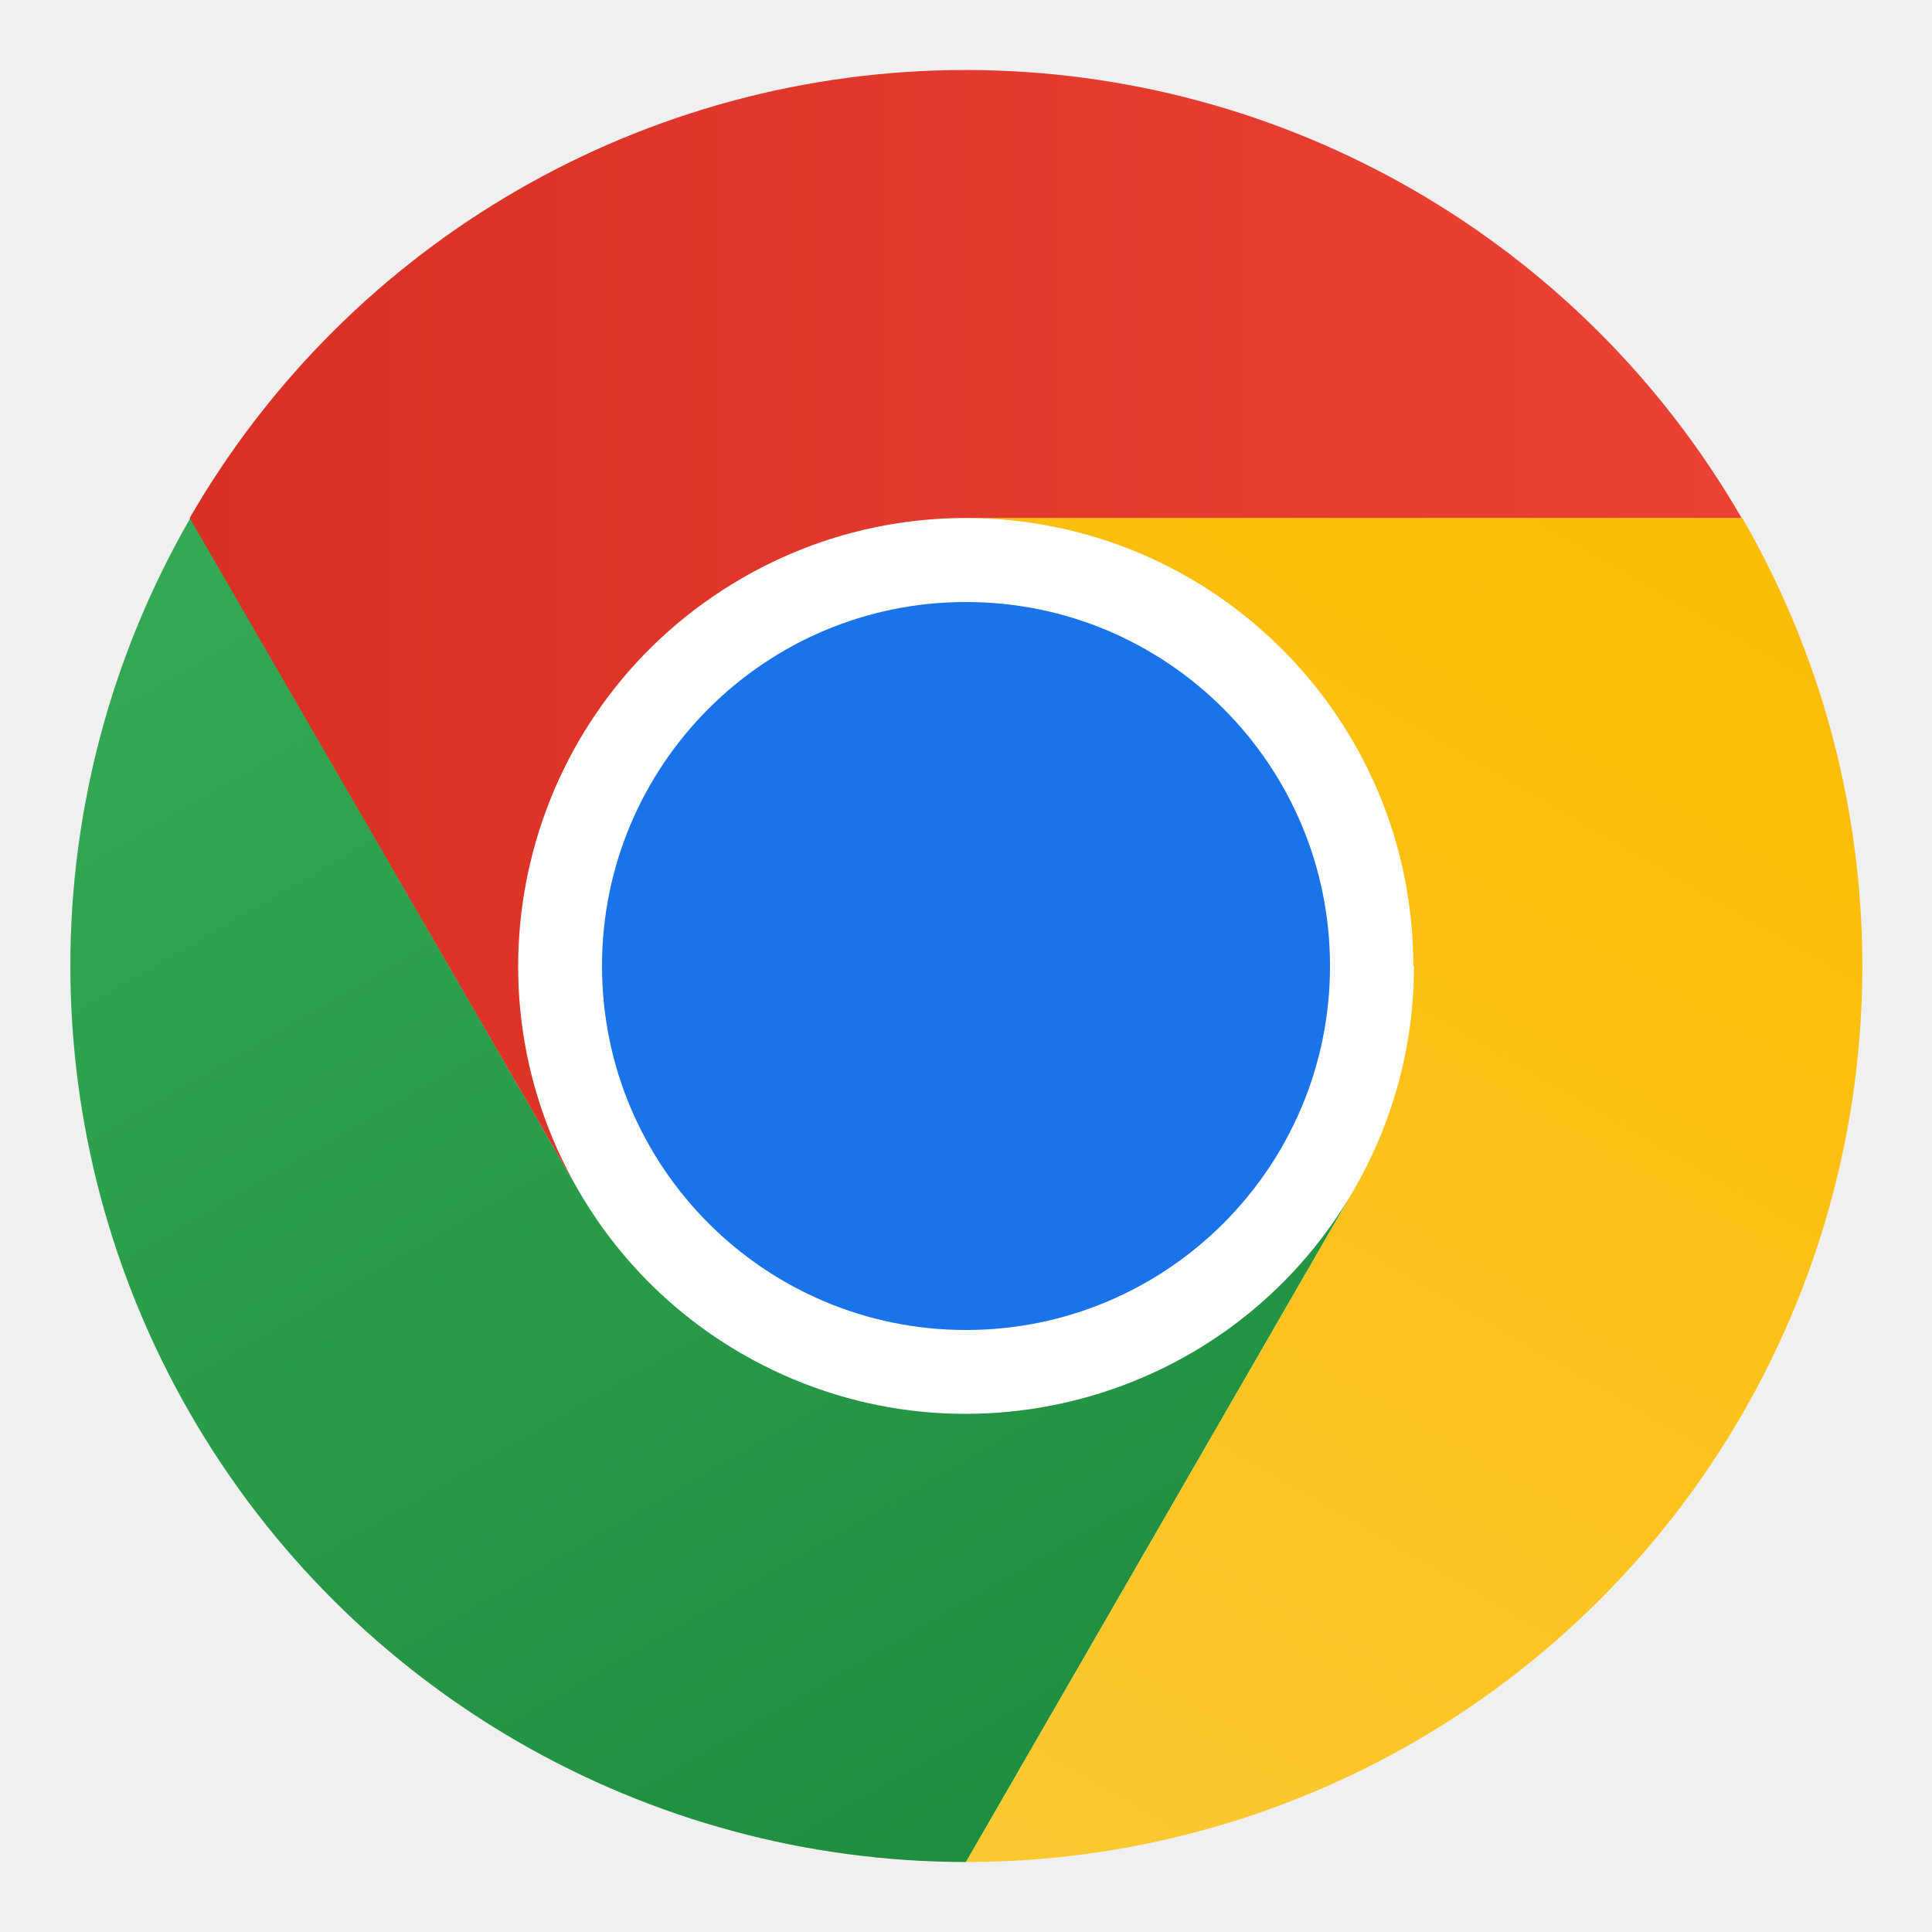
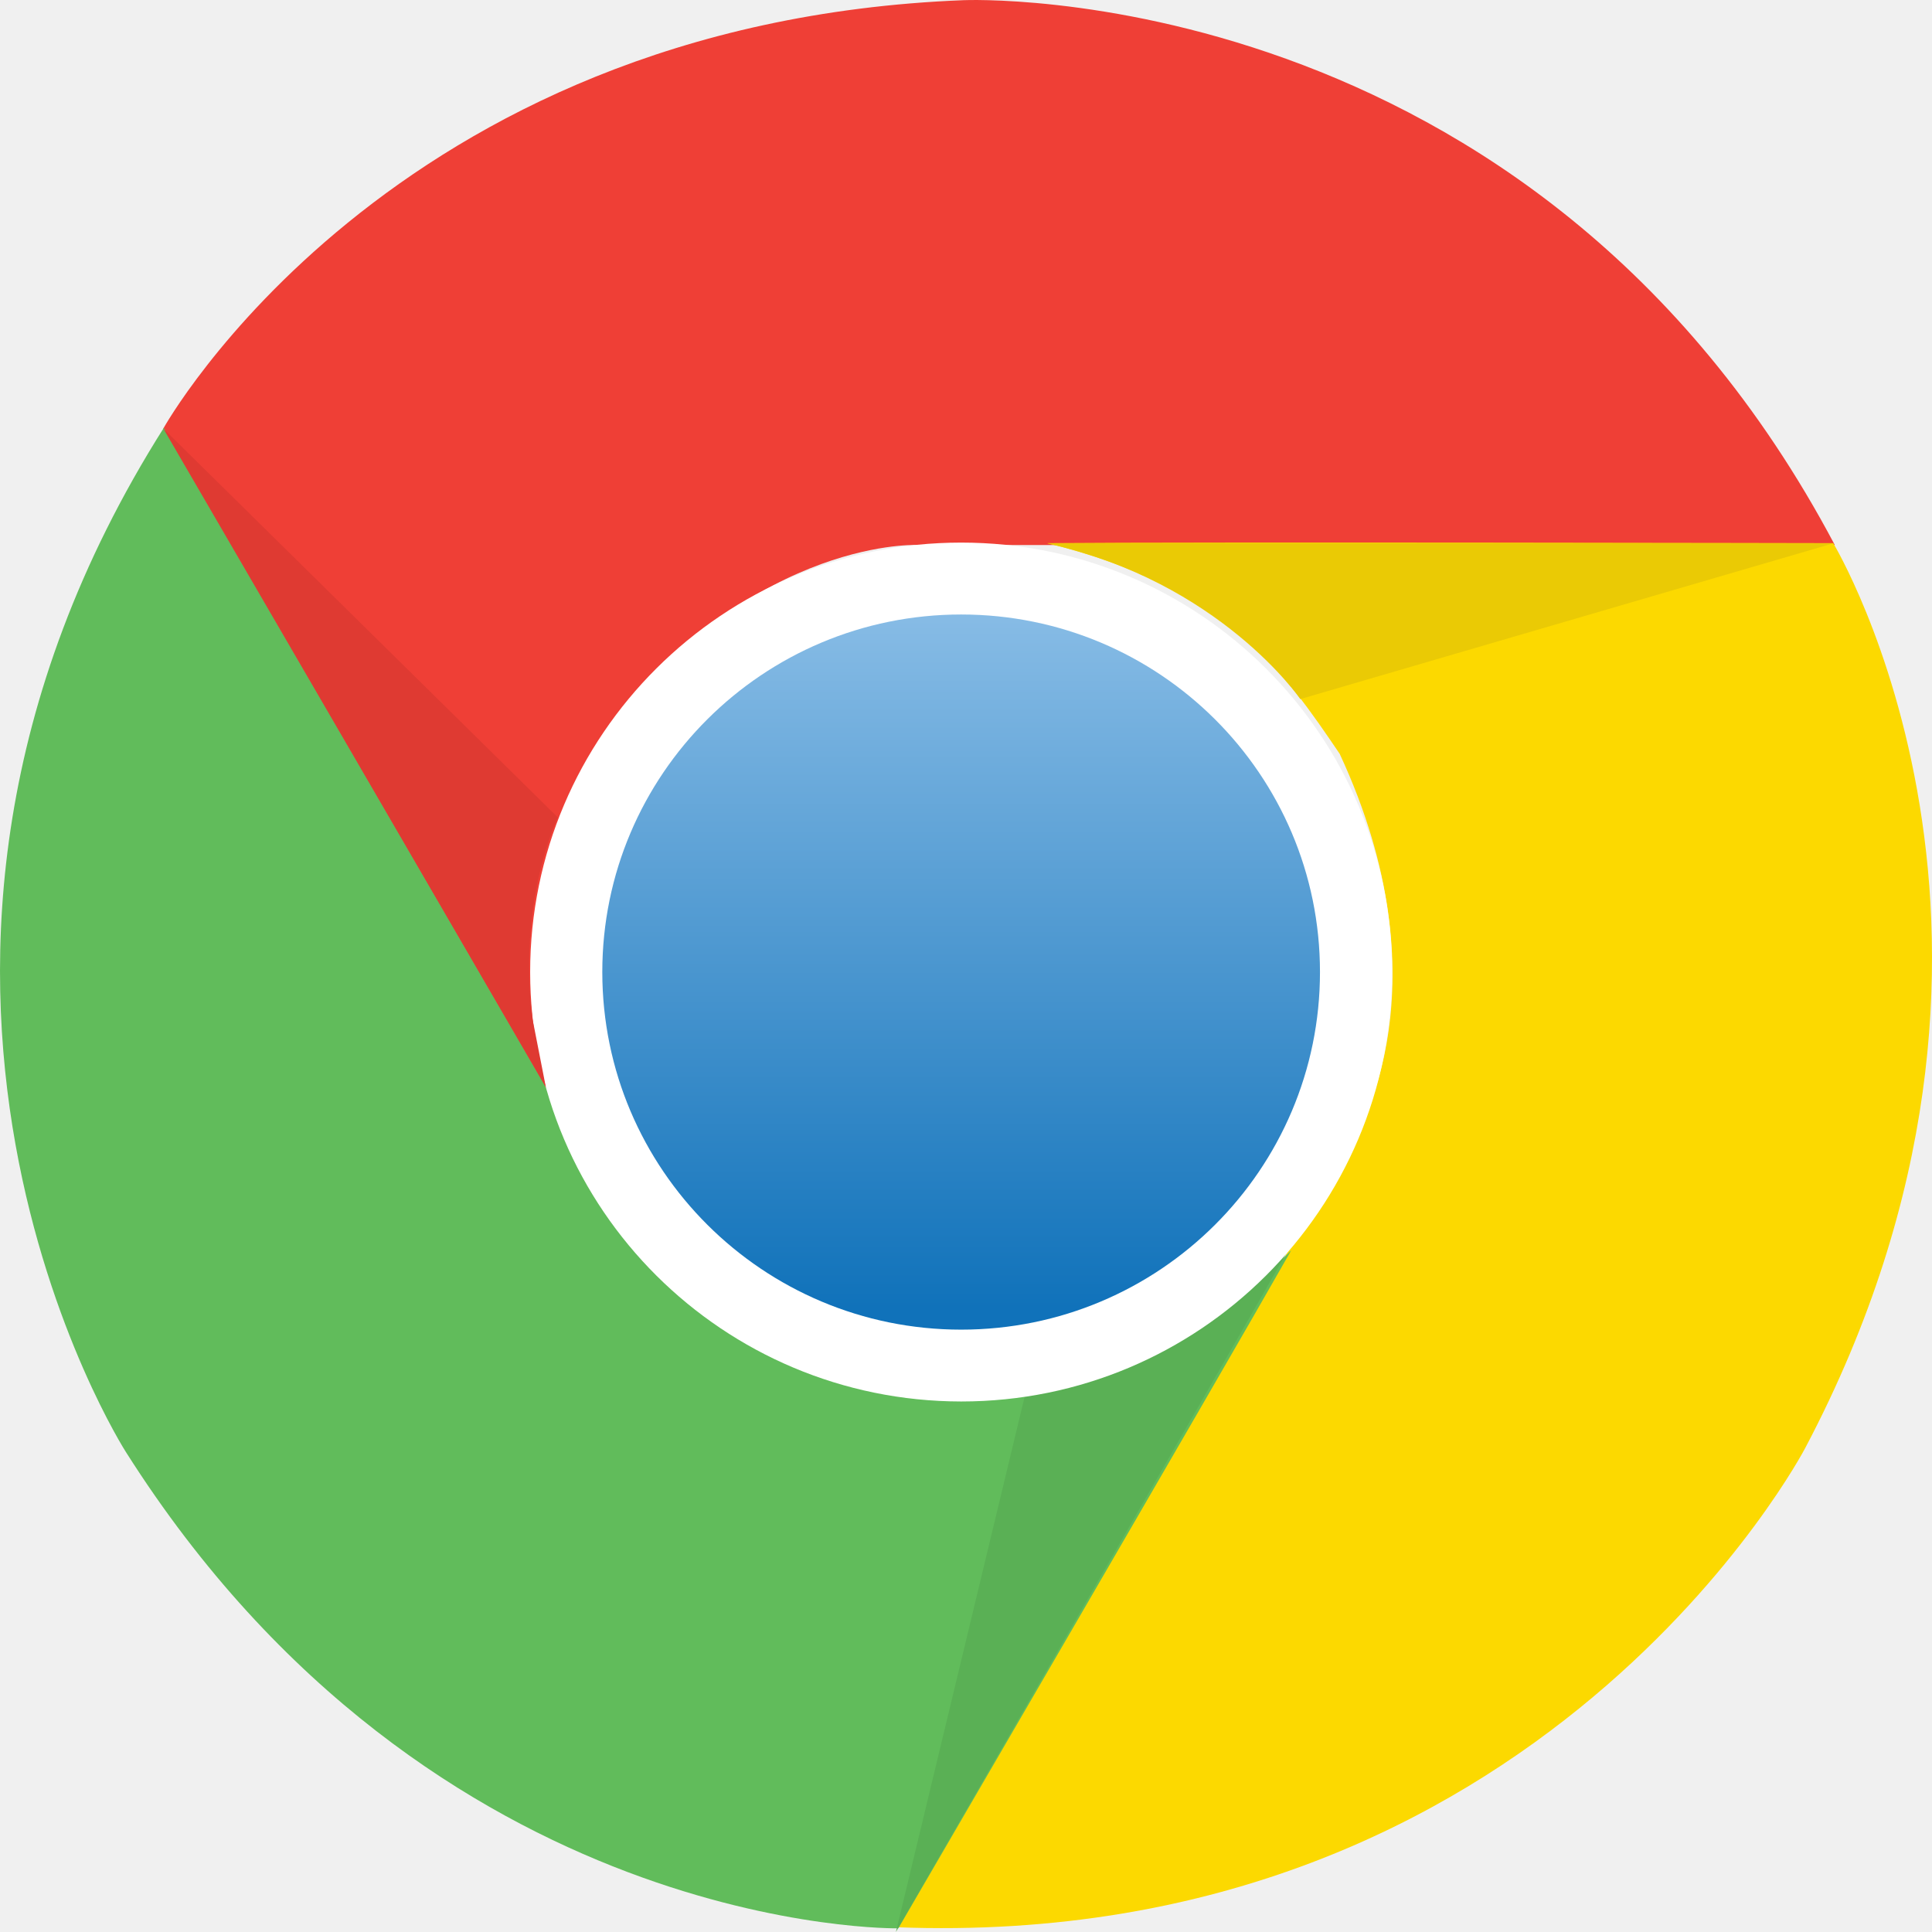
- <svg xmlns="http://www.w3.org/2000/svg" viewBox="-10 -10 276 276">
-   <linearGradient id="a" x1="145" x2="34" y1="253" y2="61" gradientUnits="userSpaceOnUse">
-     <stop offset="0" stop-color="#1e8e3e" />
-     <stop offset="1" stop-color="#34a853" />
-   </linearGradient>
-   <linearGradient id="b" x1="111" x2="222" y1="254" y2="62" gradientUnits="userSpaceOnUse">
-     <stop offset="0" stop-color="#fcc934" />
-     <stop offset="1" stop-color="#fbbc04" />
-   </linearGradient>
-   <linearGradient id="c" x1="17" x2="239" y1="80" y2="80" gradientUnits="userSpaceOnUse">
-     <stop offset="0" stop-color="#d93025" />
-     <stop offset="1" stop-color="#ea4335" />
-   </linearGradient>
-   <circle cx="128" cy="128" r="64" fill="#fff" />
-   <path fill="url(#a)" d="M96 183.4A63.7 63.7 0 0 1 72.6 160L17.2 64A128 128 0 0 0 128 256l55.4-96A64 64 0 0 1 96 183.4Z" />
-   <path fill="url(#b)" d="M192 128a63.7 63.7 0 0 1-8.6 32L128 256A128 128 0 0 0 238.9 64h-111a64 64 0 0 1 64 64Z" />
-   <circle cx="128" cy="128" r="52" fill="#1a73e8" />
-   <path fill="url(#c)" d="M96 72.6a63.7 63.7 0 0 1 32-8.6h110.8a128 128 0 0 0-221.7 0l55.5 96A64 64 0 0 1 96 72.6Z" />
+ <svg xmlns="http://www.w3.org/2000/svg" width="32" height="32" viewBox="0 0 32 32" fill="none">
+   <path d="M15.959 0.003C15.959 0.003 25.39 -0.419 30.39 9.027H15.156C15.156 9.027 12.282 8.935 9.826 12.41C9.12 13.868 8.362 15.371 9.213 18.332C7.987 16.263 2.705 7.098 2.705 7.098C2.705 7.098 6.431 0.376 15.959 0.003H15.959Z" fill="#EF3F36" />
+   <path d="M29.901 23.982C29.901 23.982 25.549 32.334 14.844 31.921C16.166 29.641 22.463 18.776 22.463 18.776C22.463 18.776 23.984 16.342 22.189 12.485C21.277 11.145 20.346 9.743 17.348 8.996C19.76 8.974 30.364 8.996 30.364 8.996C30.364 8.996 34.337 15.573 29.901 23.982Z" fill="#FCD900" />
+   <path d="M2.084 24.048C2.084 24.048 -3 16.118 2.714 7.085C4.032 9.365 10.329 20.23 10.329 20.23C10.329 20.23 11.687 22.761 15.933 23.138C17.551 23.02 19.235 22.919 21.387 20.709C20.201 22.8 14.879 31.939 14.879 31.939C14.879 31.939 7.172 32.079 2.084 24.048H2.084Z" fill="#61BC5B" />
+   <path d="M14.839 32L16.982 23.09C16.982 23.09 19.337 22.906 21.312 20.748C20.086 22.897 14.839 32 14.839 32V32Z" fill="#5AB055" />
+   <path d="M8.781 16.1C8.781 12.173 11.978 8.987 15.92 8.987C19.861 8.987 23.058 12.173 23.058 16.1C23.058 20.028 19.861 23.213 15.92 23.213C11.978 23.209 8.781 20.028 8.781 16.1V16.1Z" fill="white" />
+   <path d="M9.976 16.1C9.976 12.832 12.635 10.178 15.92 10.178C19.2 10.178 21.863 12.827 21.863 16.1C21.863 19.369 19.205 22.023 15.92 22.023C12.639 22.023 9.976 19.369 9.976 16.1V16.1Z" fill="url(#paint0_linear_9085_19218)" />
+   <path d="M30.36 9.001L21.537 11.579C21.537 11.579 20.205 9.633 17.344 9.001C19.826 8.987 30.36 9.001 30.36 9.001V9.001Z" fill="#EACA05" />
+   <path d="M9.041 18.007C7.802 15.867 2.705 7.098 2.705 7.098L9.239 13.539C9.239 13.539 8.569 14.914 8.821 16.882L9.041 18.007H9.041Z" fill="#DF3A32" />
+   <defs>
+     <linearGradient id="paint0_linear_9085_19218" x1="15.919" y1="10.262" x2="15.919" y2="21.666" gradientUnits="userSpaceOnUse">
+       <stop stop-color="#86BBE5" />
+       <stop offset="1" stop-color="#1072BA" />
+     </linearGradient>
+   </defs>
</svg>
